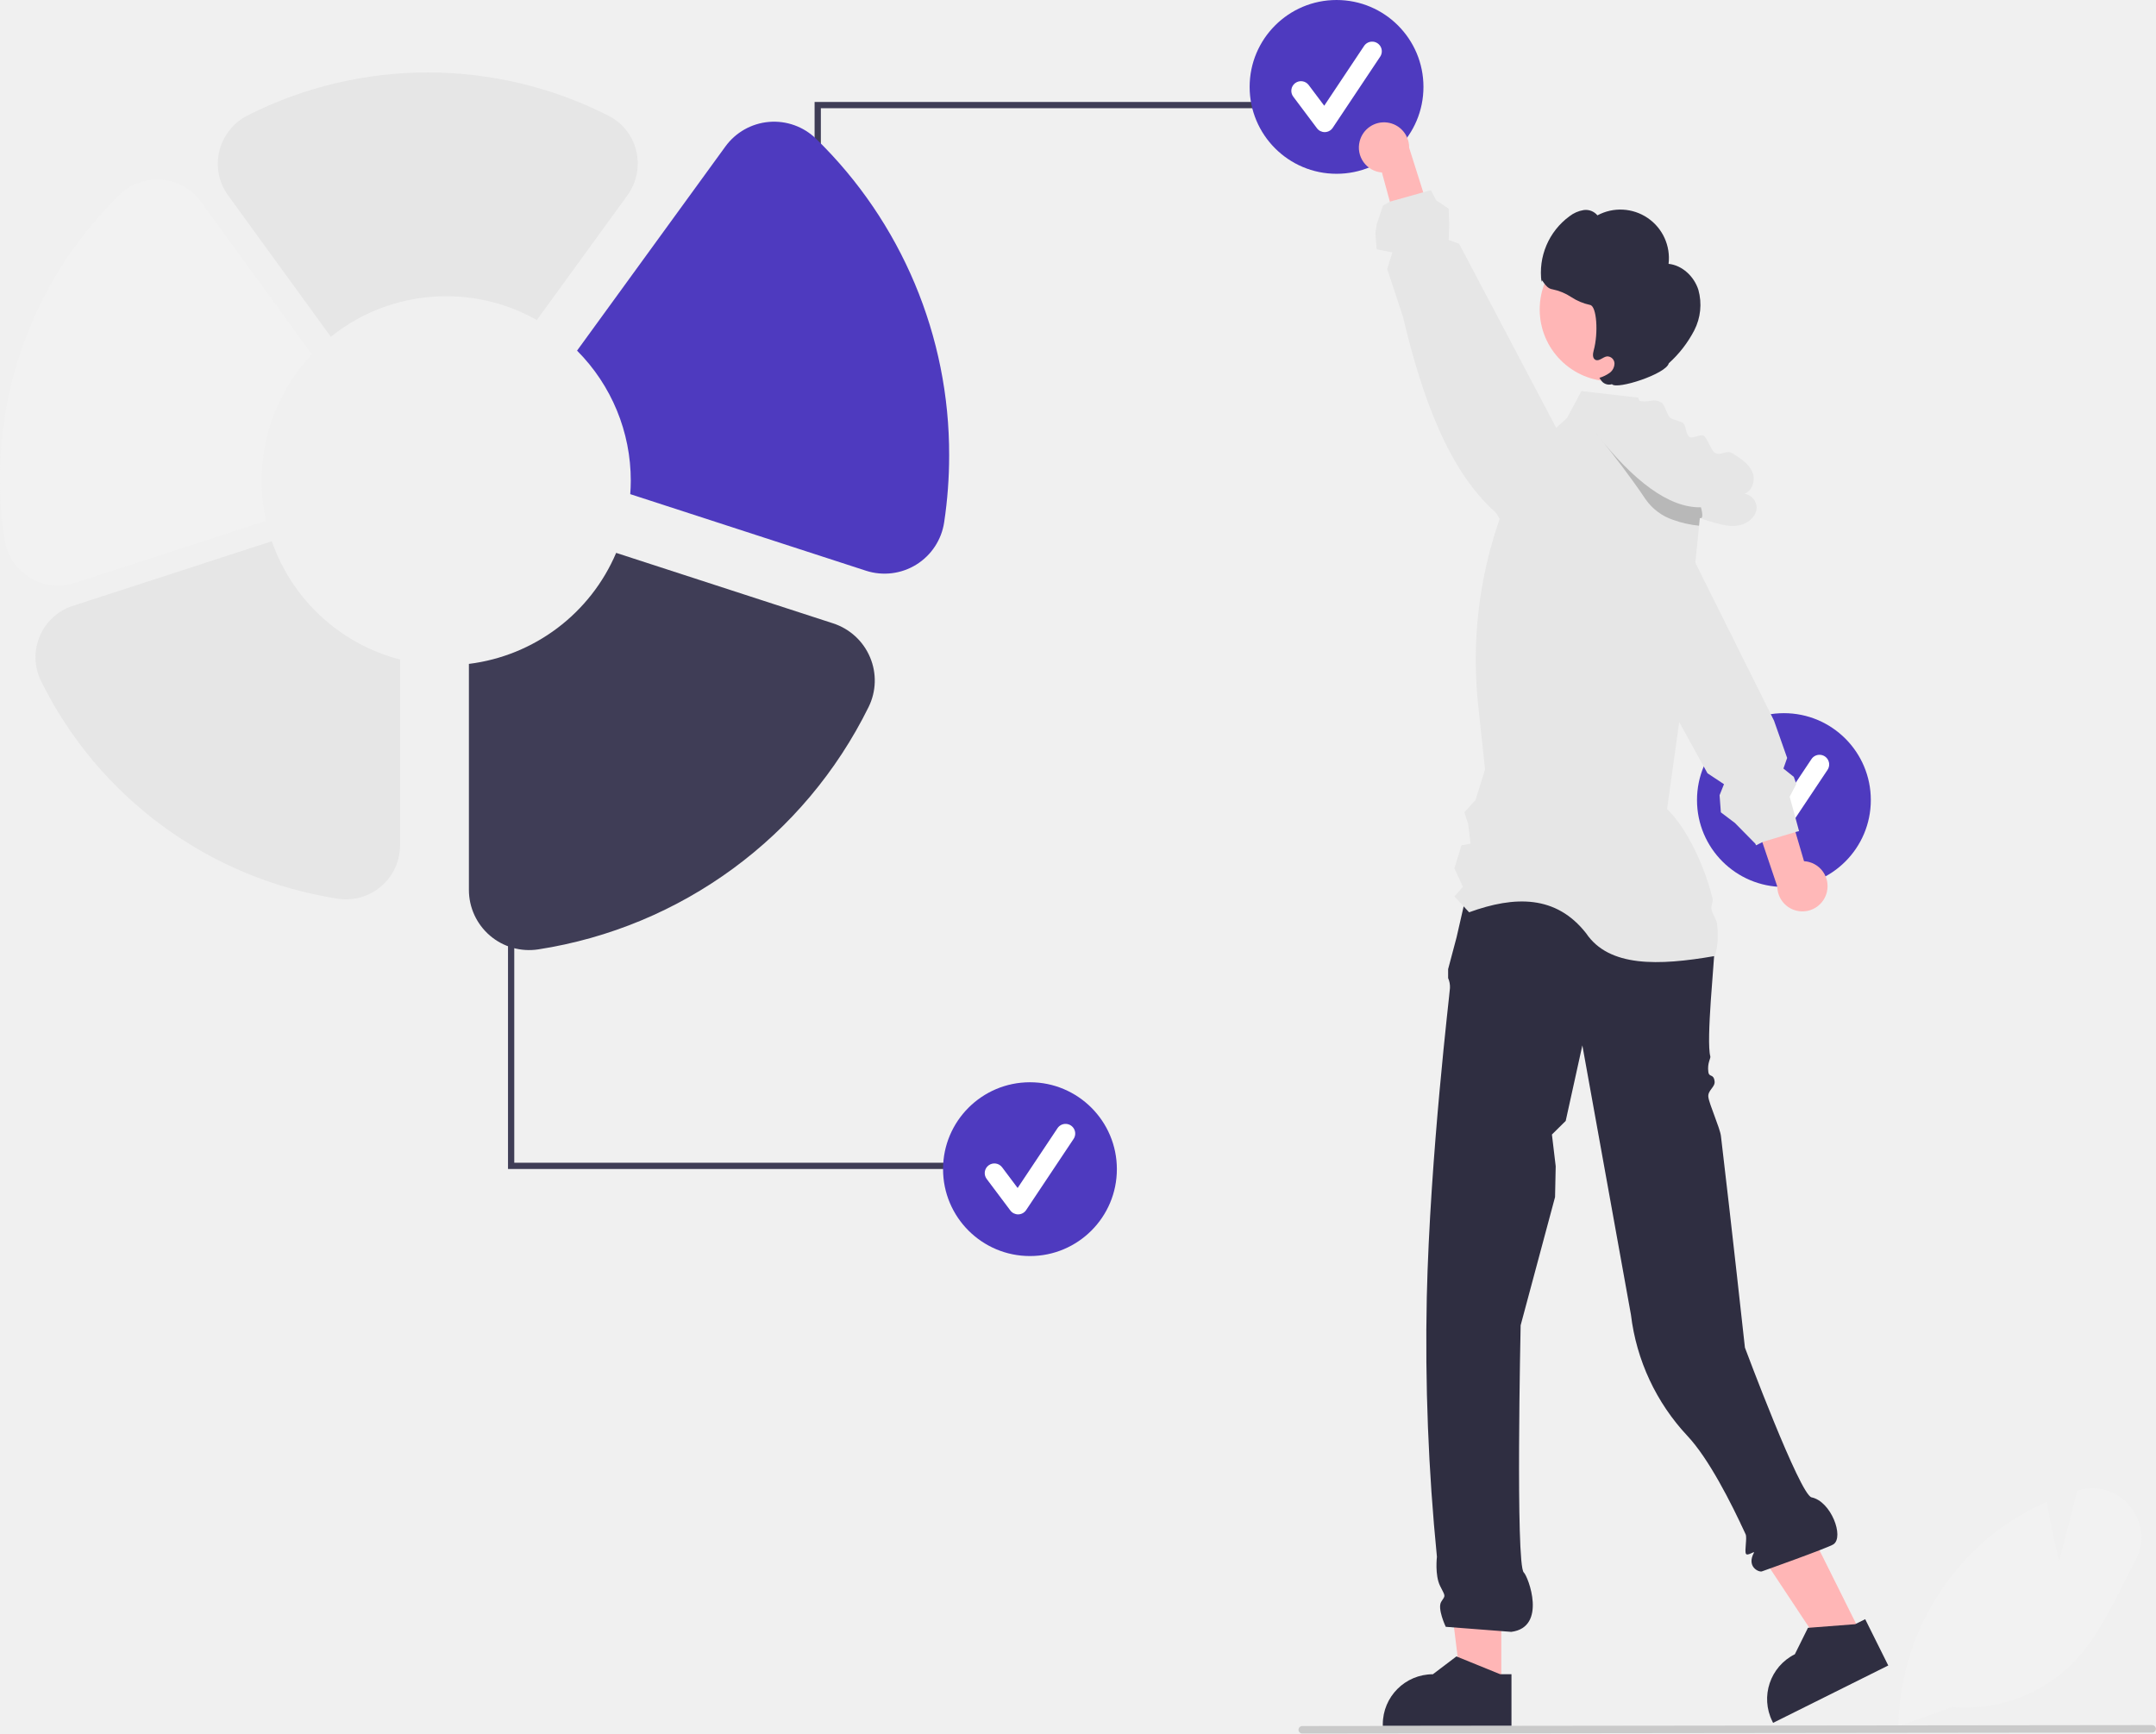
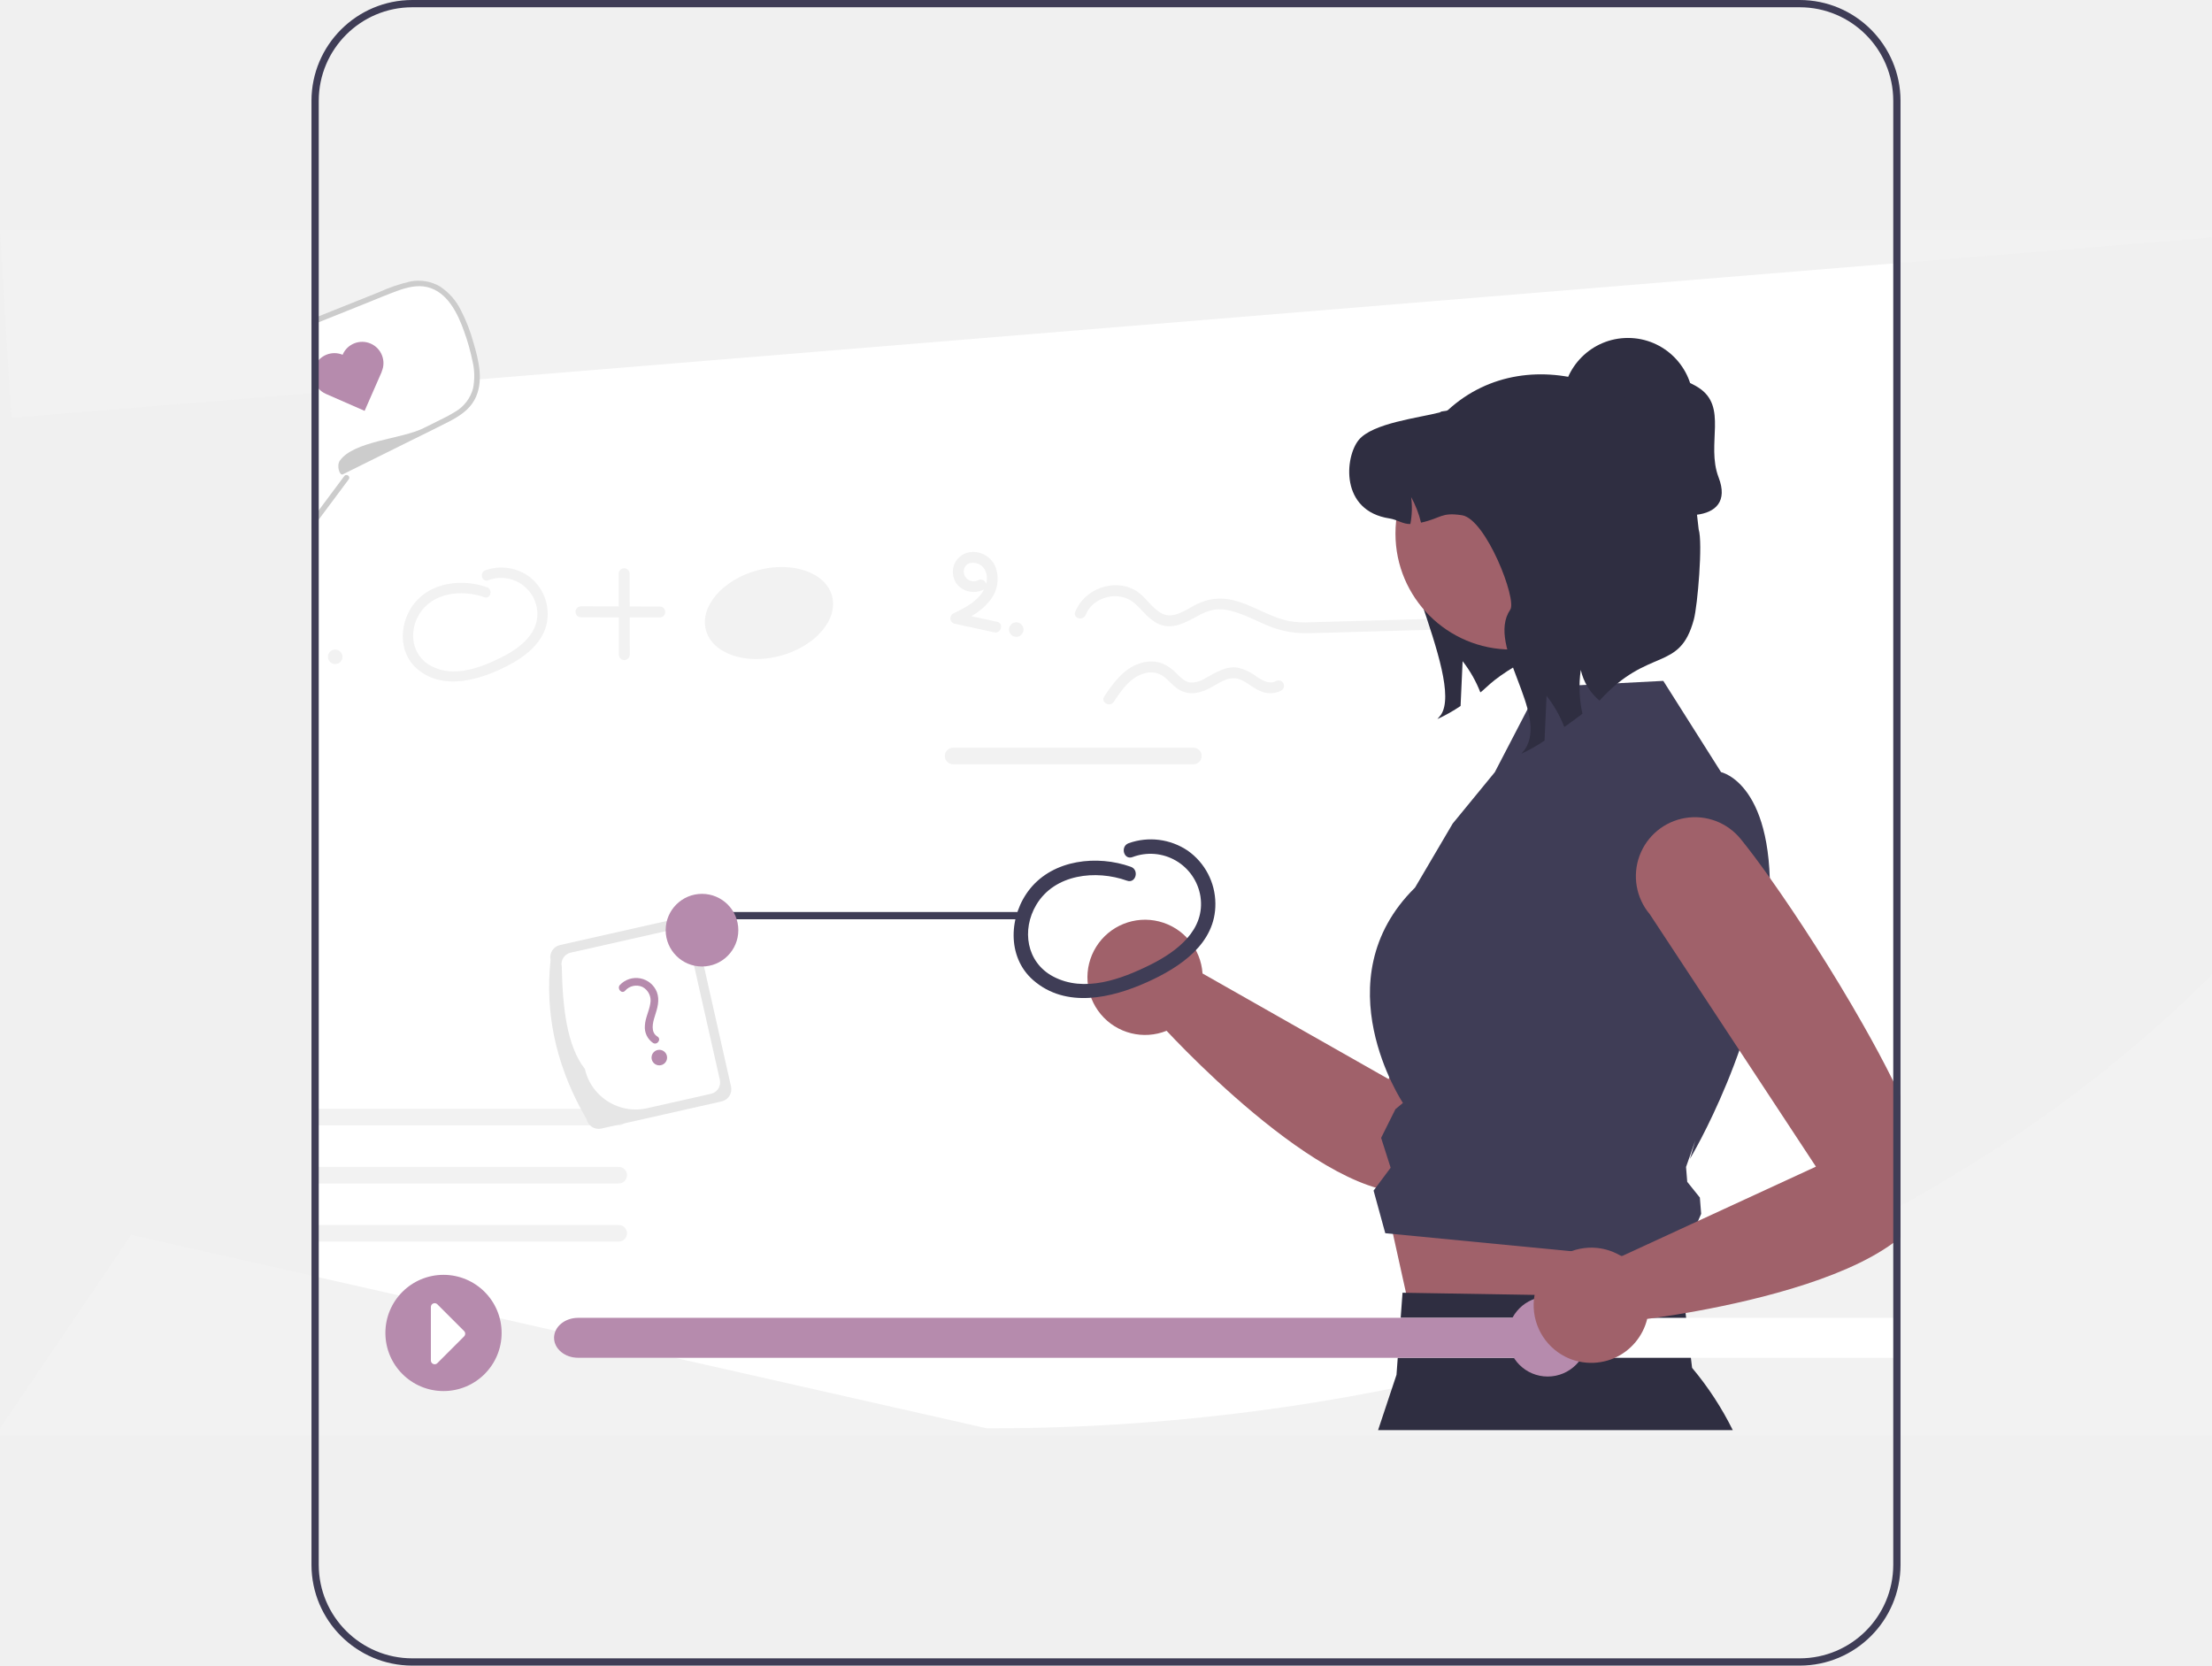
- <svg xmlns="http://www.w3.org/2000/svg" data-name="Layer 1" width="689.162" height="554.204" viewBox="0 0 689.162 554.204">
-   <polygon points="479.89 539.425 467.133 539.424 461.065 490.221 479.892 490.221 479.89 539.425" fill="#ffb6b6" />
-   <path d="M694.48,689.55l-13.62-5.54-.39-.16-7.52,5.7a16.013,16.013,0,0,0-16.01,16.01v.52h41.13V689.55Z" transform="translate(-214.9307 -154.2917)" fill="#2f2e41" />
-   <polygon points="595.153 522.84 583.736 528.53 556.355 487.2 573.206 478.802 595.153 522.84" fill="#ffb6b6" />
-   <path d="M811.14,671.95,808.22,673.4l-.3.15L793.28,674.68l-.44.03-4.19,8.45A16.002,16.002,0,0,0,781.47,704.63l.23.46,36.81-18.34Z" transform="translate(-214.9307 -154.2917)" fill="#2f2e41" />
-   <path d="M686.169,429.25l70.341,2.462L757,431s6,14,6,26c0,3.99-2.775,30.085-1.364,35.022.175.614-1.032,2.119-.636,4.978.257,1.855,1.674.428,2,3,.234,1.846-2.261,2.865-2,5,.285,2.333,3.717,9.889,4.026,12.484,3.289,27.626,7.667,67.648,7.667,67.648S790.28,632.235,794,633c6.245,1.284,10.46,12.639,7,15-1.648,1.124-22.945,8.689-22.945,8.689-1.17.212-4.831-1.624-2.499-5.967.429-.799-2.131,1.235-2.557.278-.453-1.018.436-5.067-.082-6.197-4.654-10.143-11.8-24.2-18.572-31.418a68.601,68.601,0,0,1-18.085-38.765L720.728,488.495l-5.323,24.152L711,517l1.208,10.149L712,537l-11,41s-1.65,76.568,1,79c1.435,1.317,7.525,17.538-4,19l-20.938-1.615s-2.821-5.945-1.411-8.061,1.326-1.538-.395-5.001-1.016-9.33-1.016-9.33A691.206,691.206,0,0,1,671,569c1.05-45.503,7.41-97.777,7.41-98.842a7.035,7.035,0,0,0-.586-3.173v-2.872l2.702-10.177Z" transform="translate(-214.9307 -154.2917)" fill="#2f2e41" />
-   <circle cx="570.225" cy="255.78" r="27.78" fill="#4e3abf" />
-   <path d="M781.366,424.53a3.089,3.089,0,0,1-2.472-1.236l-7.579-10.105a3.09,3.09,0,1,1,4.944-3.708l4.958,6.611,12.735-19.102a3.09,3.09,0,1,1,5.142,3.428l-15.158,22.736a3.091,3.091,0,0,1-2.485,1.375C781.423,424.529,781.395,424.53,781.366,424.53Z" transform="translate(-214.9307 -154.2917)" fill="#fff" />
-   <path d="M798.892,439.44a7.988,7.988,0,0,0-7.312-9.827l-14.234-48.498-9.629,11.175,15.32,45.409a8.031,8.031,0,0,0,15.856,1.741Z" transform="translate(-214.9307 -154.2917)" fill="#ffb8b8" />
-   <path d="M788.85,415.78,787,409l2.12-4.05-.16-.47-.64-1.82L785,400l1.19-3.39-4.2-11.93-1.03-2.07L756.85,334.2l-5.78-11.61-1.34-2.1-4.17-6.54-5.7-8.93a12.749,12.749,0,0,0-8.08-5.63,12.949,12.949,0,0,0-1.62-.25l-.39-.03a12.871,12.871,0,0,0-2.91.17h-.02a12.476,12.476,0,0,0-4.74,1.88,12.74,12.74,0,0,0-2.98,2.68,12.905,12.905,0,0,0-2.85,8.55l.18,4.88.18,4.44L725.09,337.01l.55,1,.01.03,26.03,47.1,7.85,14.2L760.72,401.5,766,405l-1.41,3.52L765,414l4.49,3.39L776,424l.26.54,2-1.01.19-.1.45-.13,6.19-1.87,3.76-1.13.12-.04L790,420Z" transform="translate(-214.9307 -154.2917)" fill="#e6e6e6" />
-   <path d="M895.86,635.94a15.265,15.265,0,0,0-16.3-5.21l-.64.19-5.74,22.41c-.86-3.34-2.7-10.88-3.86-18.26l-.1-.61-.57.25a77.842,77.842,0,0,0-16.79,10.12,80.525,80.525,0,0,0-30.11,60.64l-.01.43-.01.27.76-.27L838.8,700.07a48.688,48.688,0,0,0,39.26-14.64c6.59-6.95,11.11-15.89,15.48-24.54,1.28-2.52,2.59-5.12,3.93-7.62A15.517,15.517,0,0,0,895.86,635.94Z" transform="translate(-214.9307 -154.2917)" fill="#f2f2f2" />
-   <polygon points="262.385 109.64 260.385 109.64 260.385 32.597 405.042 32.597 405.042 34.597 262.385 34.597 262.385 109.64" fill="#3f3d56" />
-   <circle cx="427.225" cy="27.78" r="27.78" fill="#4e3abf" />
-   <path d="M638.366,196.53a3.089,3.089,0,0,1-2.472-1.236l-7.579-10.105a3.09,3.09,0,1,1,4.944-3.708l4.958,6.611,12.735-19.102a3.09,3.09,0,1,1,5.142,3.428l-15.158,22.736a3.091,3.091,0,0,1-2.485,1.375C638.423,196.529,638.395,196.53,638.366,196.53Z" transform="translate(-214.9307 -154.2917)" fill="#fff" />
-   <polygon points="164.385 296.685 162.385 296.685 162.385 373.728 307.042 373.728 307.042 371.728 164.385 371.728 164.385 296.685" fill="#3f3d56" />
-   <circle cx="329.225" cy="373.78" r="27.78" fill="#4e3abf" />
-   <path d="M540.366,542.53a3.089,3.089,0,0,1-2.472-1.236l-7.579-10.105a3.09,3.09,0,1,1,4.944-3.708l4.958,6.611,12.735-19.102a3.09,3.09,0,1,1,5.142,3.428l-15.158,22.736a3.091,3.091,0,0,1-2.485,1.375C540.423,542.529,540.395,542.53,540.366,542.53Z" transform="translate(-214.9307 -154.2917)" fill="#fff" />
-   <path d="M764,453.81a18.113,18.113,0,0,1-1,6.19l-.15-.03c-17.761,3.072-33.604,3.575-40.933-7.327-9.562-12.176-22.715-12.038-37.387-6.693l-1.74-1.88-2.96-3.19,2.72-3.08-2.72-5.94,2.27-7.33L685,424l-.78-6.31L683,414l3.58-3.93,3.04-9.81-2.19-20.53a136.761,136.761,0,0,1,16.62-81.22l8.31-7.46,3.45-3.1,4.63-8.64,4.89.57,13.24,1.53.45,1.08,3.25,7.84,17.12,18.39-.77,7.76-.34,3.42-.25,2.46L756.85,334.2l-4.81,48.37-.36,2.57-3.87,27.81c6.29,6.08,11.85,17.79,14.52,28.49.3,1.19-.55,2.4-.33,3.56.31,1.64,1.66,3.2,1.81,4.73A36.372,36.372,0,0,1,764,453.81Z" transform="translate(-214.9307 -154.2917)" fill="#e6e6e6" />
-   <circle cx="515.161" cy="98.925" r="22.996" fill="#ffb6b6" />
-   <path d="M757.813,246.943c-1.361-4.243-5.094-7.833-9.526-8.302a15.512,15.512,0,0,0-22.738-15.503,4.823,4.823,0,0,0-4.431-1.684,9.946,9.946,0,0,0-4.501,1.972,22.321,22.321,0,0,0-8.928,21.111c-.01-2.028.888,1.895,3.464,2.242a16.99,16.99,0,0,1,6.017,2.482,17.505,17.505,0,0,0,6.005,2.517c2.161.316,2.719,8.98,1.175,14.56-.293,1.057-.441,2.476.533,2.98,1.2.621,2.414-.94,3.756-1.092a2.325,2.325,0,0,1,2.359,2.207,3.791,3.791,0,0,1-1.583,3.089,11.202,11.202,0,0,1-3.236,1.567l.388.55a3.08,3.08,0,0,0,3.628,1.479c1.538,1.855,17.385-3.296,18.157-6.681a37.403,37.403,0,0,0,8.138-10.513A17.869,17.869,0,0,0,757.813,246.943Z" transform="translate(-214.9307 -154.2917)" fill="#2f2e41" />
-   <path d="M776.41,316.98c-.32,2.68-2.83,4.68-5.47,5.24a11.832,11.832,0,0,1-4.07.07,27.76,27.76,0,0,1-3.9-.87Q760.6,320.745,758.28,319.9a74.341,74.341,0,0,1-12.72-5.95,75.232,75.232,0,0,1-8.76-5.98q-2.16-1.71-4.19-3.57l1.69.8q-2.265-3.045-4.53-6.09-2.19-2.94-4.37-5.88c-.09-.12-.16-.2-.19-.24v-.01c-.67-.89-1.33-1.78-1.99-2.67-1.99-2.67-3.95-6.59-1.66-9a4.292,4.292,0,0,1,3.73-1.13,5.939,5.939,0,0,1,2.05.66,14.462,14.462,0,0,1,4.35,4.39c1.56-2.27,4.59-3.11,7.33-2.74.15.01.29.03.43.05,2.85.49,4.08-1.05,6.55.46,1.15.7,1.85,4.3,3,5,.65.4,3.06,1,3.72,1.41,1.3.8.97,3.79,2.28,4.59.97.59,3.57-1,4.54-.41,1.02.63,2.44,4.79,3.46,5.41,2.03,1.25,3.66-1.03,5.69.21,2.61,1.61,5.39,3.4,6.49,6.26.97,2.52-.28,5.97-2.69,6.69A4.466,4.466,0,0,1,776.41,316.98Z" transform="translate(-214.9307 -154.2917)" fill="#e6e6e6" />
-   <path d="M758.28,319.9l-.25,2.46a33.963,33.963,0,0,1-8.3-1.87A17.534,17.534,0,0,1,741,314c-1.36-2.04-2.78-4.07-4.2-6.03-2.36-3.28-4.7-6.34-6.64-8.83-2.37-3.01-4.15-5.19-4.76-5.91-.09-.12-.16-.2-.19-.24l-.03-.03.03.02c11.882,15.038,23.105,23.71,33.41,23.5C758.62,316.48,759.83,320.46,758.28,319.9Z" transform="translate(-214.9307 -154.2917)" opacity="0.2" />
-   <path d="M649.545,199.472a7.988,7.988,0,0,0,7.12,9.967l13.293,48.764,9.844-10.986-14.439-45.697a8.031,8.031,0,0,0-15.819-2.048Z" transform="translate(-214.9307 -154.2917)" fill="#ffb8b8" />
-   <path d="M727.59,324.17l-.09-4.44-8.38-15.89-.31-.58-.02-.03-6.43-12.18-31.027-58.826L678,231l.167-4.778L678,221l-4.003-2.684L672.29,215.08l-2.42.69h-.01l-.07.02-10.58,2.97h-.01L657,220l-2,6-.438,2.841L655,234l5,1-1.656,5.29L663.37,255.51c6.29,26.6,14.88,49.56,29.71,62.67l1.22,2,9.65,15.79a12.806,12.806,0,0,0,12.89,5.99h.01a12.683,12.683,0,0,0,4.78-1.78,12.495,12.495,0,0,0,3.46-3.17,12.884,12.884,0,0,0,2.59-7.95Z" transform="translate(-214.9307 -154.2917)" fill="#e6e6e6" />
-   <path d="M902.902,708.188l-271.75.307a1.191,1.191,0,0,1,0-2.381l271.75-.307a1.191,1.191,0,0,1,0,2.381Z" transform="translate(-214.9307 -154.2917)" fill="#cacaca" />
-   <path d="M298.559,308a58.779,58.779,0,0,1,16.048-40.427l-35.423-48.755a17.275,17.275,0,0,0-26.063-2.197,126.472,126.472,0,0,0-38.19,90.955,128.785,128.785,0,0,0,1.427,19.118,17.392,17.392,0,0,0,8.057,12.231,17.2,17.2,0,0,0,14.382,1.728l61.166-19.874A59.15,59.15,0,0,1,298.559,308Z" transform="translate(-214.9307 -154.2917)" fill="#f2f2f2" />
-   <path d="M301.812,327.319l-63.59,20.662a17.257,17.257,0,0,0-10.192,24.006,127.485,127.485,0,0,0,94.861,69.624,17.293,17.293,0,0,0,13.893-3.973,17.253,17.253,0,0,0,6.022-13.104V365.141A59.114,59.114,0,0,1,301.812,327.319Z" transform="translate(-214.9307 -154.2917)" fill="#e6e6e6" />
-   <path d="M493.043,364.428a19.266,19.266,0,0,0-11.805-10.846l-69.353-22.534a59.046,59.046,0,0,1-47.069,35.492v72.259a19.244,19.244,0,0,0,22.169,19.011,141.918,141.918,0,0,0,105.599-77.504A19.089,19.089,0,0,0,493.043,364.428Z" transform="translate(-214.9307 -154.2917)" fill="#3f3d56" />
-   <path d="M475.813,198.685a19.23,19.23,0,0,0-29.014,2.445l-47.415,65.261A58.81,58.81,0,0,1,416.559,308c0,1.437-.069,2.856-.17,4.268l75.369,24.489a19.265,19.265,0,0,0,24.979-15.539,143.329,143.329,0,0,0,1.589-21.283A140.788,140.788,0,0,0,475.813,198.685Z" transform="translate(-214.9307 -154.2917)" fill="#4e3abf" />
-   <path d="M357.559,249a58.706,58.706,0,0,1,28.967,7.606l28.94-39.833a17.337,17.337,0,0,0,2.835-14.249,16.994,16.994,0,0,0-8.791-11.204,127.626,127.626,0,0,0-115.379-.168,17.436,17.436,0,0,0-9.094,11.471,17.186,17.186,0,0,0,2.81,14.153l32.83,45.187A58.734,58.734,0,0,1,357.559,249Z" transform="translate(-214.9307 -154.2917)" fill="#e6e6e6" />
+ <svg xmlns="http://www.w3.org/2000/svg" data-name="Layer 1" width="609" height="458.59" viewBox="0 0 609 458.59">
+   <path d="M818.745,561.355v53.6H381.255V285.045h437.49v276.31Z" transform="translate(-295.5 -220.705)" fill="#fff" />
+   <path d="M381.255,614.455v1h437.49v-1Zm0-329.91v1h437.49v-1Z" transform="translate(-295.5 -220.705)" fill="#f2f2f2" />
+   <path d="M762.081,578.985c.125-.04.237-.09.362-.13.501-.18,1.03-.34,1.573-.48H764.03a.548.548,0,0,1,.014-.15C763.39,578.475,762.735,578.735,762.081,578.985Zm-6.334,4.56c.028-.03.042-.06.07-.09.139-.19.306-.39.473-.58a13.823,13.823,0,0,1,4.775-3.45,3.563,3.563,0,0,1,.404-.18,5.348,5.348,0,0,1,.501-.21c.042-.02.07-.03.111-.05-4.079,1.57-8.199,3.1-12.375,4.56ZM295.5,284.045l3.105,51.66L904.5,286.045v-2Zm609,277.31v54.6h-609v-2l36.105-53.25,235.55,53.25a559.396,559.396,0,0,0,144.576-18.65c.947-.24,1.879-.5,2.812-.76,4.093-1.12,8.116-2.28,12.139-3.5h.042q11.693-3.495,22.982-7.5,6.202-2.175,12.264-4.51a.546.546,0,0,1,.111-.05c.654-.25,1.309-.51,1.963-.76l2.464-.96h.042c8.798-3.48,17.345-7.18,25.725-11.09.612-.28,1.211-.56,1.81-.85q7.287-3.435,14.352-7.09,8.853-4.56,17.331-9.44,17.373-9.99,33.144-21.26a361.301,361.301,0,0,0,31.126-24.84q6.014-5.37,11.679-10.95c.933-.92,1.865-1.84,2.784-2.77v72.38Z" transform="translate(-295.5 -220.705)" fill="#f2f2f2" />
+   <path d="M465.845,557.985h-84.59v4.57h84.59a2.285,2.285,0,0,0,0-4.57Z" transform="translate(-295.5 -220.705)" fill="#f2f2f2" />
+   <path d="M465.845,541.985h-84.59v4.57h84.59a2.285,2.285,0,0,0,0-4.57Z" transform="translate(-295.5 -220.705)" fill="#f2f2f2" />
+   <path d="M466.525,526.085a2.386,2.386,0,0,0-.33-.07,1.983,1.983,0,0,0-.35-.03h-84.59v4.57h84.59a2.308,2.308,0,0,0,1.47-.54,2.289,2.289,0,0,0-.79-3.93Z" transform="translate(-295.5 -220.705)" fill="#f2f2f2" />
+   <path d="M496.765,519.855l-7.45-33.06-2.43-10.77a3.435,3.435,0,0,0-4.11-2.59l-3.67.83-29.43,6.64a3.428,3.428,0,0,0-2.59,4.1c-1.58,14.71,1.54,28.28,8.31,40.98.5.95,1.03,1.9,1.58,2.85a3.391,3.391,0,0,0,.97,1.72,3.442,3.442,0,0,0,3.13.87l3.86-.87,2.38-.54,26.86-6.06A3.43,3.43,0,0,0,496.765,519.855Z" transform="translate(-295.5 -220.705)" fill="#e6e6e6" />
+   <path d="M493.685,518.015l-7.1-31.45-1.7-7.55a3.215,3.215,0,0,0-3.84-2.43l-2.26.51-26.19,5.91a3.215,3.215,0,0,0-2.43,3.84c.23,11.45,1.43,21.84,6.36,28.18a14.319,14.319,0,0,0,9.82,10.53c.06.02.11.04.17.06.04.01.09.03.13.04a14.214,14.214,0,0,0,6.99.18l17.62-3.98A3.215,3.215,0,0,0,493.685,518.015Z" transform="translate(-295.5 -220.705)" fill="#fff" />
+   <path d="M467.593,493.491a4.099,4.099,0,0,1,4.796-1.046,4.21,4.21,0,0,1,2.147,4.577c-.312,2.063-1.39,3.941-1.487,6.053a5.202,5.202,0,0,0,2.242,4.786c1.175.714,2.384-1.053,1.203-1.77-1.942-1.18-1.29-3.773-.726-5.542.703-2.209,1.436-4.46.566-6.736a6.146,6.146,0,0,0-10.148-1.936c-.927.999.469,2.625,1.407,1.613Z" transform="translate(-295.5 -220.705)" fill="#b68bad" />
+   <circle cx="181.52" cy="291.185" r="2.14" fill="#b68bad" />
+   <path d="M732.237,430.54a16.246,16.246,0,0,0-24.613,9.61L677.815,517.82l-51.238-29.089a15.863,15.863,0,1,0-9.897,15.778c10.79,11.516,57.57,58.733,76.936,40.284,16.278-15.507,39.77-75.607,45.425-96.36A16.248,16.248,0,0,0,732.237,430.54Z" transform="translate(-295.5 -220.705)" fill="#a0616a" />
+   <polygon points="380.764 327.342 390.17 369.859 458.955 376.081 465.277 339.06 380.764 327.342" fill="#a0616a" />
+   <path d="M772.559,614.457h-97.65l5.07-15.23,1.66-22.6.95.02,75.1,1.25,1.36.02,2.31,19.4A85.791,85.791,0,0,1,772.559,614.457Z" transform="translate(-295.5 -220.705)" fill="#2f2e41" />
+   <path d="M719.195,409.935l34.238-1.764,15.902,25.128S784.679,436.447,782.605,471.705s-21.828,68.052-21.828,68.052l1.468-5.031-2.549,7.283.327,4.089,3.477,4.331.358,4.479-3.081,7.086,4.189,6.785-88.077-8.533L673.669,548.512l4.698-6.3-2.624-8.218,3.945-7.904,2.057-1.715s-22.507-33.814,3.33-59.282l10.37-17.629L707.049,433.308Z" transform="translate(-295.5 -220.705)" fill="#3f3d56" />
+   <path d="M606.842,459.361c-9.262-3.309-21.256-2.018-27.756,6.048-5.822,7.224-6.52,18.727.887,25.175,9.018,7.848,21.506,4.961,31.353.533,9.01-4.052,18.927-10.584,18.788-21.671a17.935,17.935,0,0,0-7.594-14.52,18.181,18.181,0,0,0-16.287-2.062c-2.378.869-1.351,4.703,1.054,3.824a13.936,13.936,0,0,1,18.717,10.84c1.391,9.205-6.473,15.166-13.782,18.798-8.018,3.984-18.223,7.797-26.807,3.219-7.343-3.916-8.685-12.847-4.615-19.705,5.047-8.503,16.409-9.72,24.988-6.655,2.408.86,3.444-2.97,1.054-3.824Z" transform="translate(-295.5 -220.705)" fill="#3f3d56" />
+   <path d="M429.574,382.387c-6.652-2.377-15.267-1.45-19.936,4.344-4.182,5.189-4.683,13.451.637,18.081,6.477,5.637,15.447,3.563,22.519.383,6.471-2.91,13.594-7.602,13.494-15.565a12.882,12.882,0,0,0-5.454-10.429,13.058,13.058,0,0,0-11.698-1.481c-1.708.624-.97,3.378.757,2.747a10.009,10.009,0,0,1,13.444,7.786c.999,6.611-4.65,10.893-9.899,13.502-5.759,2.862-13.089,5.6-19.254,2.312-5.274-2.812-6.238-9.227-3.314-14.153,3.625-6.107,11.786-6.982,17.947-4.78,1.729.618,2.474-2.133.757-2.747Z" transform="translate(-295.5 -220.705)" fill="#f2f2f2" />
+   <ellipse cx="507.212" cy="389.491" rx="17.985" ry="12.187" transform="translate(-379.9449 -73.92629) rotate(-15.21622)" fill="#f2f2f2" />
+   <path d="M465.847,378.606l.035,22.394a1.501,1.501,0,0,0,3,0L468.847,378.606a1.501,1.501,0,0,0-3,0Z" transform="translate(-295.5 -220.705)" fill="#f2f2f2" />
+   <path d="M455.384,390.652l21.827.053a1.501,1.501,0,0,0,0-3l-21.827-.053a1.501,1.501,0,0,0,0,3Z" transform="translate(-295.5 -220.705)" fill="#f2f2f2" />
+   <path d="M382.425,401.575a1.291,1.291,0,0,1-1.17,1.39v-2.94A1.526,1.526,0,0,1,382.425,401.575Z" transform="translate(-295.5 -220.705)" fill="#f2f2f2" />
+   <circle cx="92.289" cy="180.842" r="2" fill="#f2f2f2" />
+   <path d="M454.645,583.545c-3.64,0-6.61,2.47-6.61,5.5,0,3.03,2.97,5.5,6.61,5.5h364.1v-11Z" transform="translate(-295.5 -220.705)" fill="#fff" />
+   <path d="M731.605,583.545v11H454.645c-3.64,0-6.61-2.47-6.61-5.5,0-3.03,2.97-5.5,6.61-5.5Z" transform="translate(-295.5 -220.705)" fill="#b68bad" />
+   <circle cx="426.105" cy="368" r="11" fill="#b68bad" />
+   <path d="M442.055,426.395h-60.8v4.58h60.8a2.29,2.29,0,0,0,0-4.58Z" transform="translate(-295.5 -220.705)" fill="#fff" />
+   <path d="M594.419,389.975c1.983-5.097,9.326-6.776,13.389-3.236,2.425,2.113,4.233,5.015,7.439,6.052,3.46,1.119,6.742-.729,9.698-2.329a14.718,14.718,0,0,1,4.956-1.919,12.225,12.225,0,0,1,4.732.405c3.413.898,6.546,2.613,9.789,3.962a26.872,26.872,0,0,0,11.035,2.14c4.506-.068,9.013-.246,13.518-.373q7.568-.213,15.136-.425a93.131,93.131,0,0,0,14.844-1.271c1.894-.361,1.092-3.253-.798-2.893a85.395,85.395,0,0,1-13.571,1.151q-6.937.199-13.874.39c-4.704.132-9.409.275-14.113.397a27.111,27.111,0,0,1-6.267-.329,28.256,28.256,0,0,1-5.113-1.679c-3.349-1.406-6.593-3.188-10.143-4.052a14.453,14.453,0,0,0-10.083,1.092c-2.861,1.396-6.382,4.284-9.678,2.525-2.864-1.529-4.436-4.725-7.269-6.353-5.93-3.409-14.08-.322-16.52,5.948-.701,1.8,2.199,2.58,2.893.798Z" transform="translate(-295.5 -220.705)" fill="#f2f2f2" />
+   <path d="M602.11,413.96c2.128-3.151,4.524-6.773,8.407-7.845a6.013,6.013,0,0,1,5.064.652c1.377.926,2.428,2.278,3.746,3.286,2.78,2.127,5.853,1.797,8.843.326,2.527-1.244,5.375-3.7,8.372-2.716,2.094.687,3.725,2.368,5.752,3.225a6.575,6.575,0,0,0,6.015-.081,1.501,1.501,0,0,0-1.514-2.59c-1.73,1.012-3.749-.183-5.228-1.141a14.216,14.216,0,0,0-5.192-2.533c-3.348-.566-6.193,1.374-9.004,2.876a7.216,7.216,0,0,1-4.169,1.207c-1.636-.22-2.823-1.588-3.952-2.66a10.824,10.824,0,0,0-4.345-2.801,9.672,9.672,0,0,0-5.75.235c-4.404,1.508-7.138,5.348-9.635,9.046-1.083,1.604,1.515,3.107,2.59,1.514Z" transform="translate(-295.5 -220.705)" fill="#f2f2f2" />
+   <path d="M564.821,380.448a2.716,2.716,0,0,1-3.825-3.314c.873-2.21,4.048-1.699,5.25-.145,1.716,2.218.923,5.293-.648,7.332-1.947,2.526-4.945,3.961-7.732,5.351a1.515,1.515,0,0,0,.358,2.742l11.016,2.391c1.882.409,2.686-2.483.798-2.893l-11.016-2.391.358,2.742c3.132-1.562,6.323-3.233,8.517-6.048a9.444,9.444,0,0,0,1.82-9.002,6.604,6.604,0,0,0-7.044-4.493,5.47,5.47,0,0,0-4.728,6.556c.736,3.834,5.084,5.417,8.388,3.763,1.727-.864.209-3.453-1.514-2.59Z" transform="translate(-295.5 -220.705)" fill="#f2f2f2" />
+   <circle cx="279.789" cy="173.342" r="2" fill="#f2f2f2" />
+   <path d="M624.055,426.565h-66.15a2.285,2.285,0,1,0,0,4.57h66.15a2.285,2.285,0,0,0,0-4.57Z" transform="translate(-295.5 -220.705)" fill="#f2f2f2" />
+   <path d="M575.857,473.809h-81.433a1,1,0,1,1,0-2h81.433a1,1,0,0,1,0,2Z" transform="translate(-295.5 -220.705)" fill="#3f3d56" />
+   <circle cx="193.272" cy="256.104" r="10" fill="#b68bad" />
+   <path d="M424.905,331.365c-1.8,2.57-4.73,4.06-7.55,5.46q-13.89,6.9-27.79,13.79l.5.6.35.43.49.58q-3.825,5.13-7.65,10.25c-.67.89-1.33,1.79-2,2.68v-55.74c.67-.27,1.33-.54,2-.8q9.555-3.84,19.1-7.66c3.31-1.32,6.83-2.67,10.33-2.06,7.05,1.22,10.33,9.25,12.37,16.11C426.665,320.425,428.145,326.725,424.905,331.365Z" transform="translate(-295.5 -220.705)" fill="#fff" />
+   <path d="M391.515,352.675q-4.125,5.535-8.26,11.08c-.67.89-1.33,1.79-2,2.68v-2.55c.67-.89,1.34-1.79,2-2.68q3.525-4.71,7.03-9.42a.863.863,0,0,1,.13-.14C391.035,351.125,392.065,351.935,391.515,352.675Z" transform="translate(-295.5 -220.705)" fill="#ccc" />
+   <path d="M426.115,330.845c-1.54,2.8-4.28,4.53-7.04,5.96-3.15,1.63-6.36,3.17-9.54,4.75q-9.75,4.83-19.47,9.66c-.06.03-.13.06-.19.09-.88.44-1.78-2.4-.81-3.77,3.85-5.44,16.92-5.91,23.02-8.94,1.54-.77,3.08-1.53,4.63-2.3a40.043,40.043,0,0,0,4.13-2.23,10.617,10.617,0,0,0,4.89-6.4,17.701,17.701,0,0,0-.17-7.63,58.408,58.408,0,0,0-2.25-7.98c-1.76-4.98-4.61-11.05-10.29-12.33-2.68-.6-5.42.09-7.94.99-2.94,1.06-5.83,2.3-8.73,3.46q-6.555,2.625-13.1,5.25c-.67.27-1.33.53-2,.8v-1.63c.67-.27,1.33-.54,2-.81q8.34-3.33,16.69-6.68a43.862,43.862,0,0,1,8.54-2.9,11.736,11.736,0,0,1,8.18,1.39,16.749,16.749,0,0,1,5.75,6.57,45.439,45.439,0,0,1,3.39,8.71C427.305,319.935,428.825,325.915,426.115,330.845Z" transform="translate(-295.5 -220.705)" fill="#ccc" />
+   <path d="M389.848,318.327l0,0c-.008.019-.015.038-.023.057a5.857,5.857,0,0,0-7.615,3.056l0,0a5.857,5.857,0,0,0,2.944,7.683l-.001.002.072.032h0l10.659,4.67,4.702-10.731-.031-.013c.008-.018.017-.035.025-.053l0,0a5.858,5.858,0,0,0-3.015-7.716h0A5.858,5.858,0,0,0,389.848,318.327Z" transform="translate(-295.5 -220.705)" fill="#b68bad" />
+   <path d="M818.745,522.515c-.64-1.36-1.3-2.74-2-4.13-2.51-5.07-5.36-10.37-8.39-15.69-8.33-14.7-18-29.6-25.61-40.32v-.01c-3.07-4.33-5.81-7.96-7.99-10.64a16.245,16.245,0,1,0-25.04,20.7l24.67,37.47,11.61,17.64,9.46,14.38-32.46,14.97-5.31,2.45-15.65,7.22-.09.04c-.03-.02-.07-.04-.1-.06a16.076,16.076,0,0,0-2.42-1.21,15.83,15.83,0,0,0-6.51-1.09,15.651,15.651,0,0,0-4.81.97,15.863,15.863,0,0,0-10.11,12.03c-.07.32-.11.65-.15.99a.757.757,0,0,0-.01.15h-.01a15.923,15.923,0,0,0,8.64,15.88c.2.1.4.2.61.29a15.022,15.022,0,0,0,3.12,1.03,15.787,15.787,0,0,0,4.09.35,16.06,16.06,0,0,0,3.77-.62h.01a16.37,16.37,0,0,0,2.06-.76,15.932,15.932,0,0,0,8.88-10.71c.64-.08,1.36-.18,2.15-.29,1.62-.23,3.54-.52,5.71-.87.86-.14,1.76-.29,2.69-.45,16.26-2.8,42.83-8.76,57.19-19.3.7-.52,1.37-1.04,2-1.57Z" transform="translate(-295.5 -220.705)" fill="#a0616a" />
+   <path d="M790.995,220.705H409.005a27.783,27.783,0,0,0-27.75,27.75v403.1a27.775,27.775,0,0,0,27.75,27.74h381.99a27.775,27.775,0,0,0,27.75-27.74v-403.1A27.783,27.783,0,0,0,790.995,220.705Zm25.75,430.85a25.775,25.775,0,0,1-25.75,25.74H409.005a25.775,25.775,0,0,1-25.75-25.74v-403.1a25.777,25.777,0,0,1,25.75-25.75h381.99a25.777,25.777,0,0,1,25.75,25.75Zm-435.49-366.01v328.41h2V285.545Z" transform="translate(-295.5 -220.705)" fill="#3f3d56" />
+   <circle cx="122.105" cy="367" r="16" fill="#b68bad" />
+   <path d="M415.177,596.326a1.063,1.063,0,0,1-.406-.082,1.027,1.027,0,0,1-.644-.964V580.552a1.043,1.043,0,0,1,1.781-.738l7.364,7.364a1.044,1.044,0,0,1,0,1.476l-7.364,7.364A1.028,1.028,0,0,1,415.177,596.326Z" transform="translate(-295.5 -220.705)" fill="#fff" />
+   <circle cx="448.203" cy="111.047" r="18" fill="#2f2e41" />
+   <path d="M743.849,357.828c-8.595-4.996-10.951-16.402-5.661-24.818a18,18,0,0,1,24.818-5.661c8.417,5.29,2.097,15.538,5.661,24.818C773.71,365.295,755.44,364.566,743.849,357.828Z" transform="translate(-295.5 -220.705)" fill="#2f2e41" />
+   <path d="M702.056,352.257c-.626,1.458-19.914,1.302-20.797,2.6-6.811,10.022,17.741,52.661,10.93,62.696l-.949,1.131a44.837,44.837,0,0,0,6.382-3.601c.182-4.107.364-8.228.559-12.335a33.904,33.904,0,0,1,4.887,8.592c1.586-1.118,2.887-3.19,9.684-7.266a42.628,42.628,0,0,1,9.419-7.754Z" transform="translate(-295.5 -220.705)" fill="#2f2e41" />
+   <circle cx="416.117" cy="146.914" r="31.925" fill="#a0616a" />
+   <path d="M735.864,413.609a15.375,15.375,0,0,1-5.147-8.449,33.035,33.035,0,0,0,.455,12.062c-1.729,1.3-3.406,2.535-4.991,3.652a33.904,33.904,0,0,0-4.887-8.592c-.195,4.107-.377,8.228-.559,12.335a44.837,44.837,0,0,1-6.382,3.601l.949-1.131c6.811-10.035-10.815-28.505-4.003-38.527,1.911-2.808-6.72-24.996-13.297-25.996-5.849-.884-5.602.806-11.269,2.041a28.358,28.358,0,0,0-2.717-7.032,23.235,23.235,0,0,1-.221,7.409c-2.015.078-3.6-1.206-5.745-1.534-13.687-2.093-12.296-16.898-8.488-21.59,3.821-4.679,16.508-6.083,22.357-7.604.533-.52,1.742-.195,2.275-.689,11.21-10.259,26.202-11.958,39.693-7.411,14.388,4.849,23.358,14.234,27.962,28.702L763.168,366.435c1.185,3.723-.306,21.044-1.32,24.817C757.903,405.916,749.501,398.596,735.864,413.609Z" transform="translate(-295.5 -220.705)" fill="#2f2e41" />
</svg>
